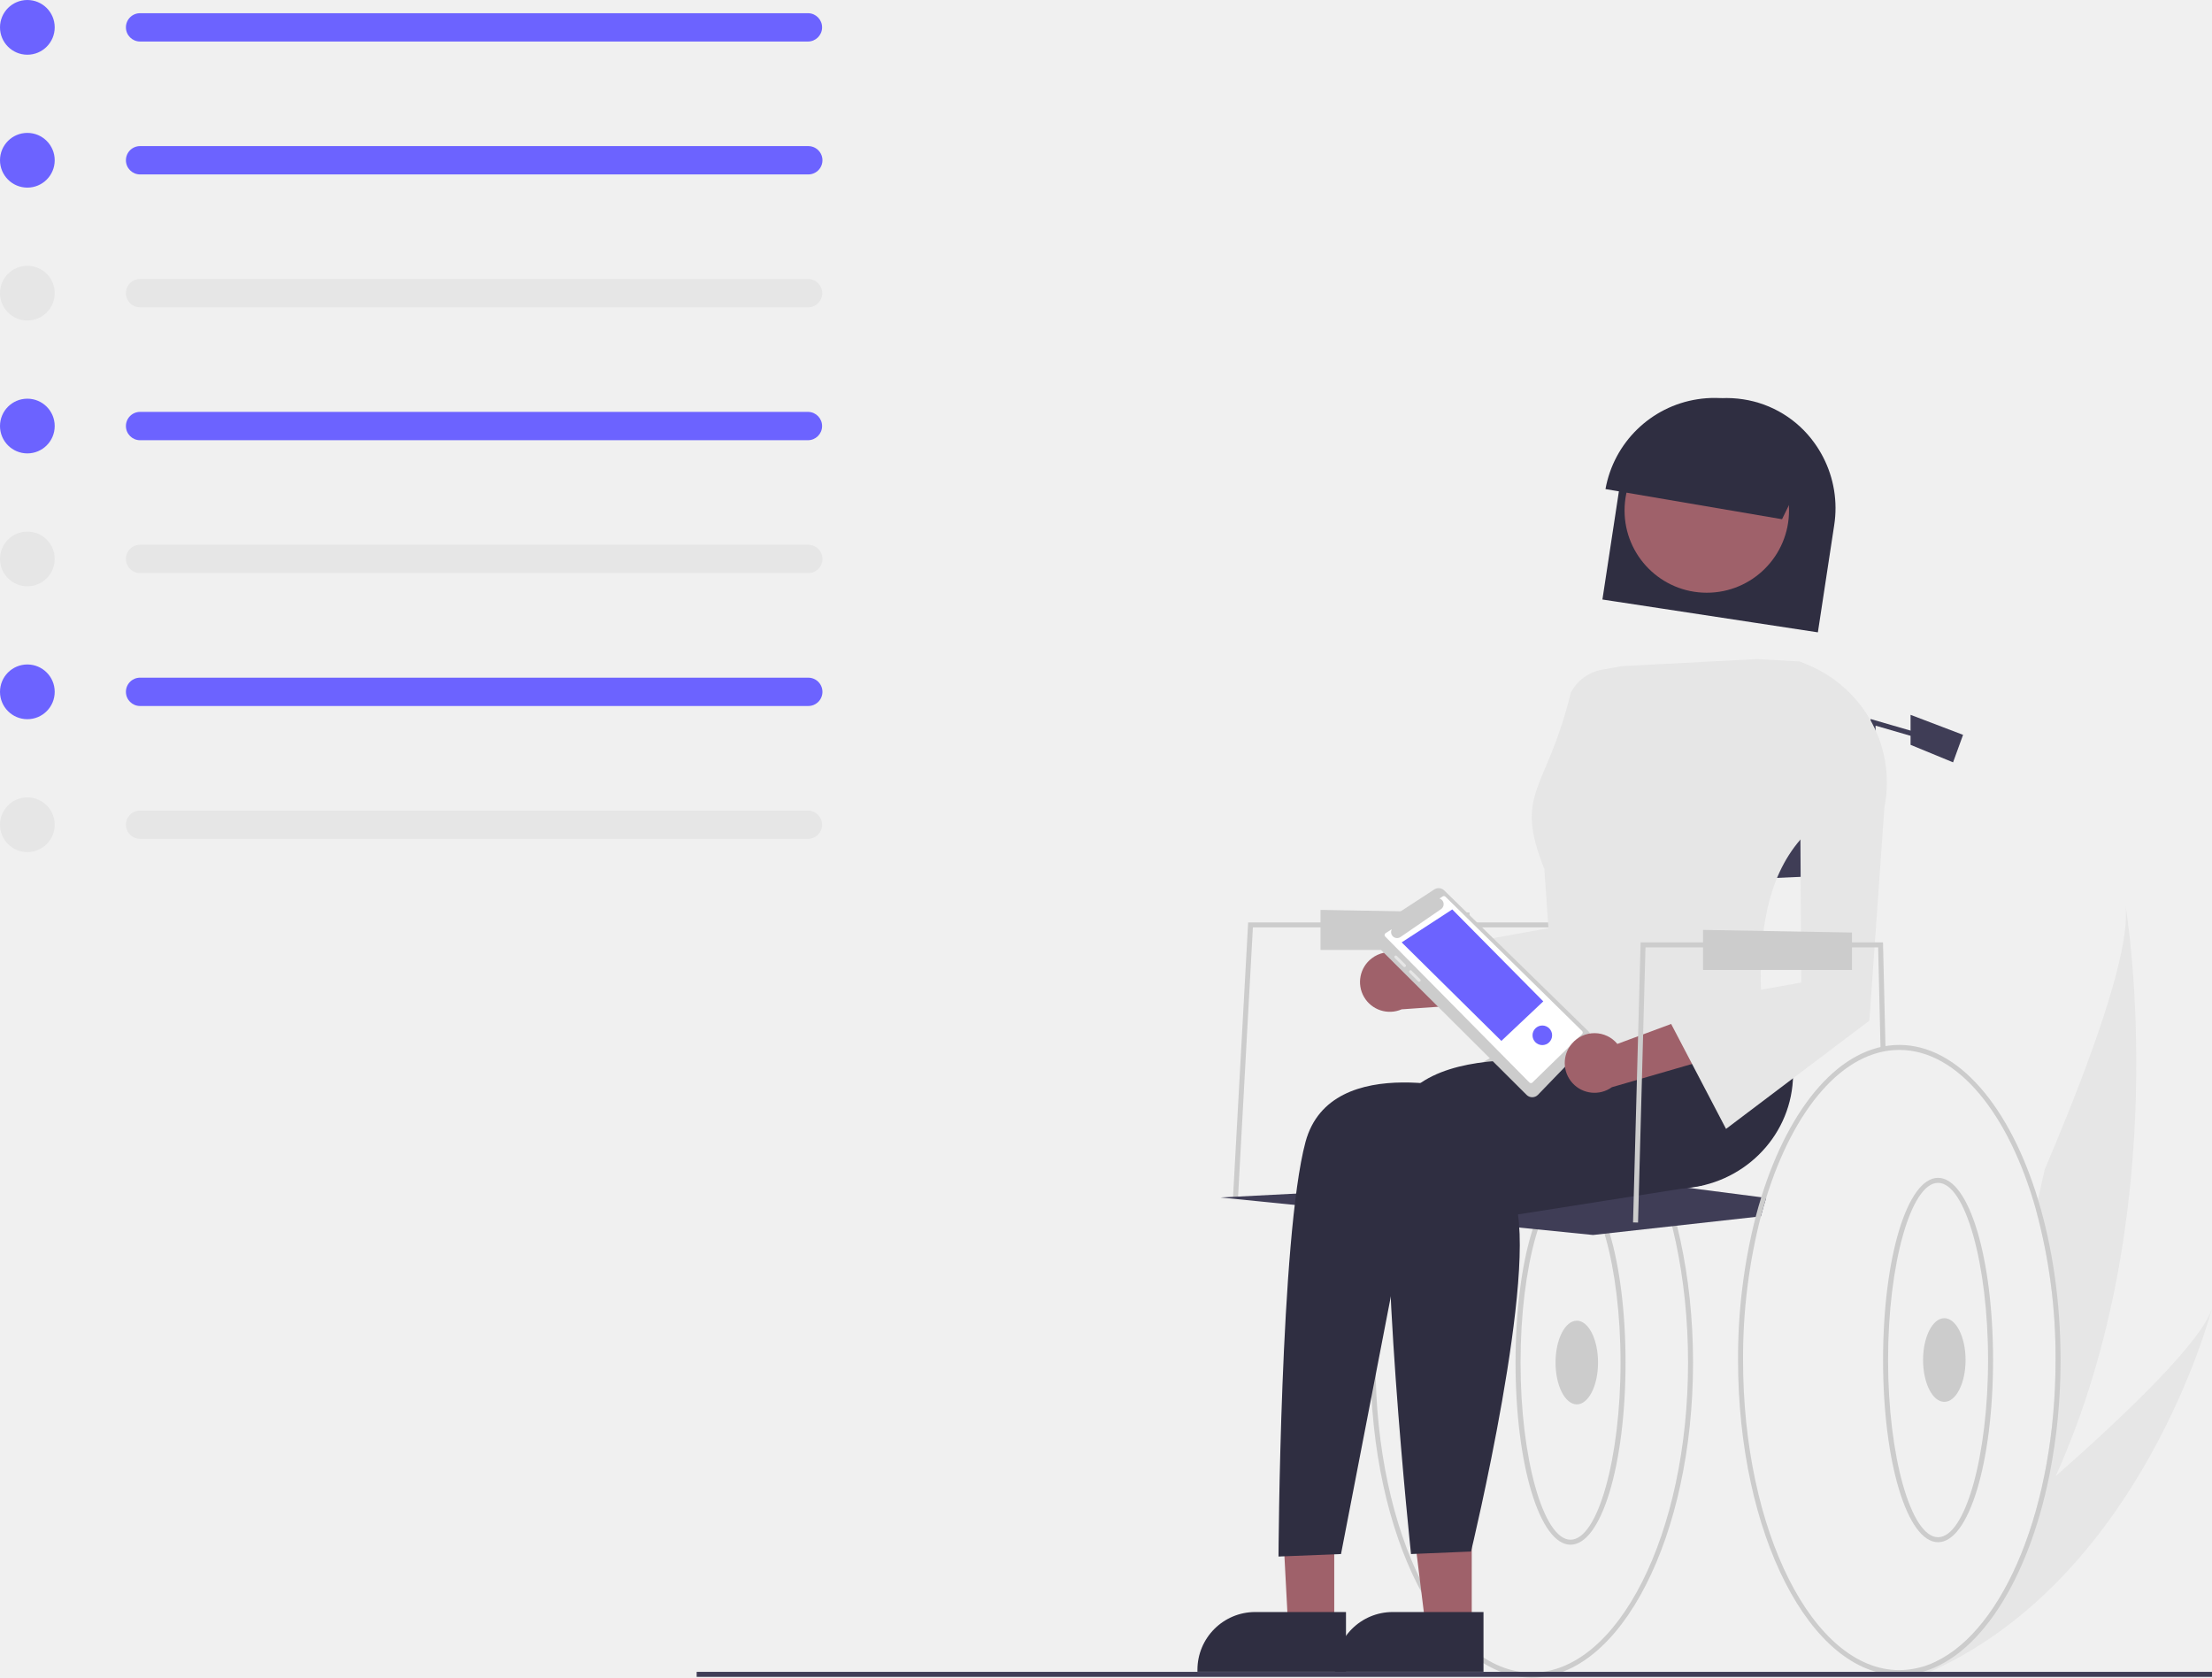
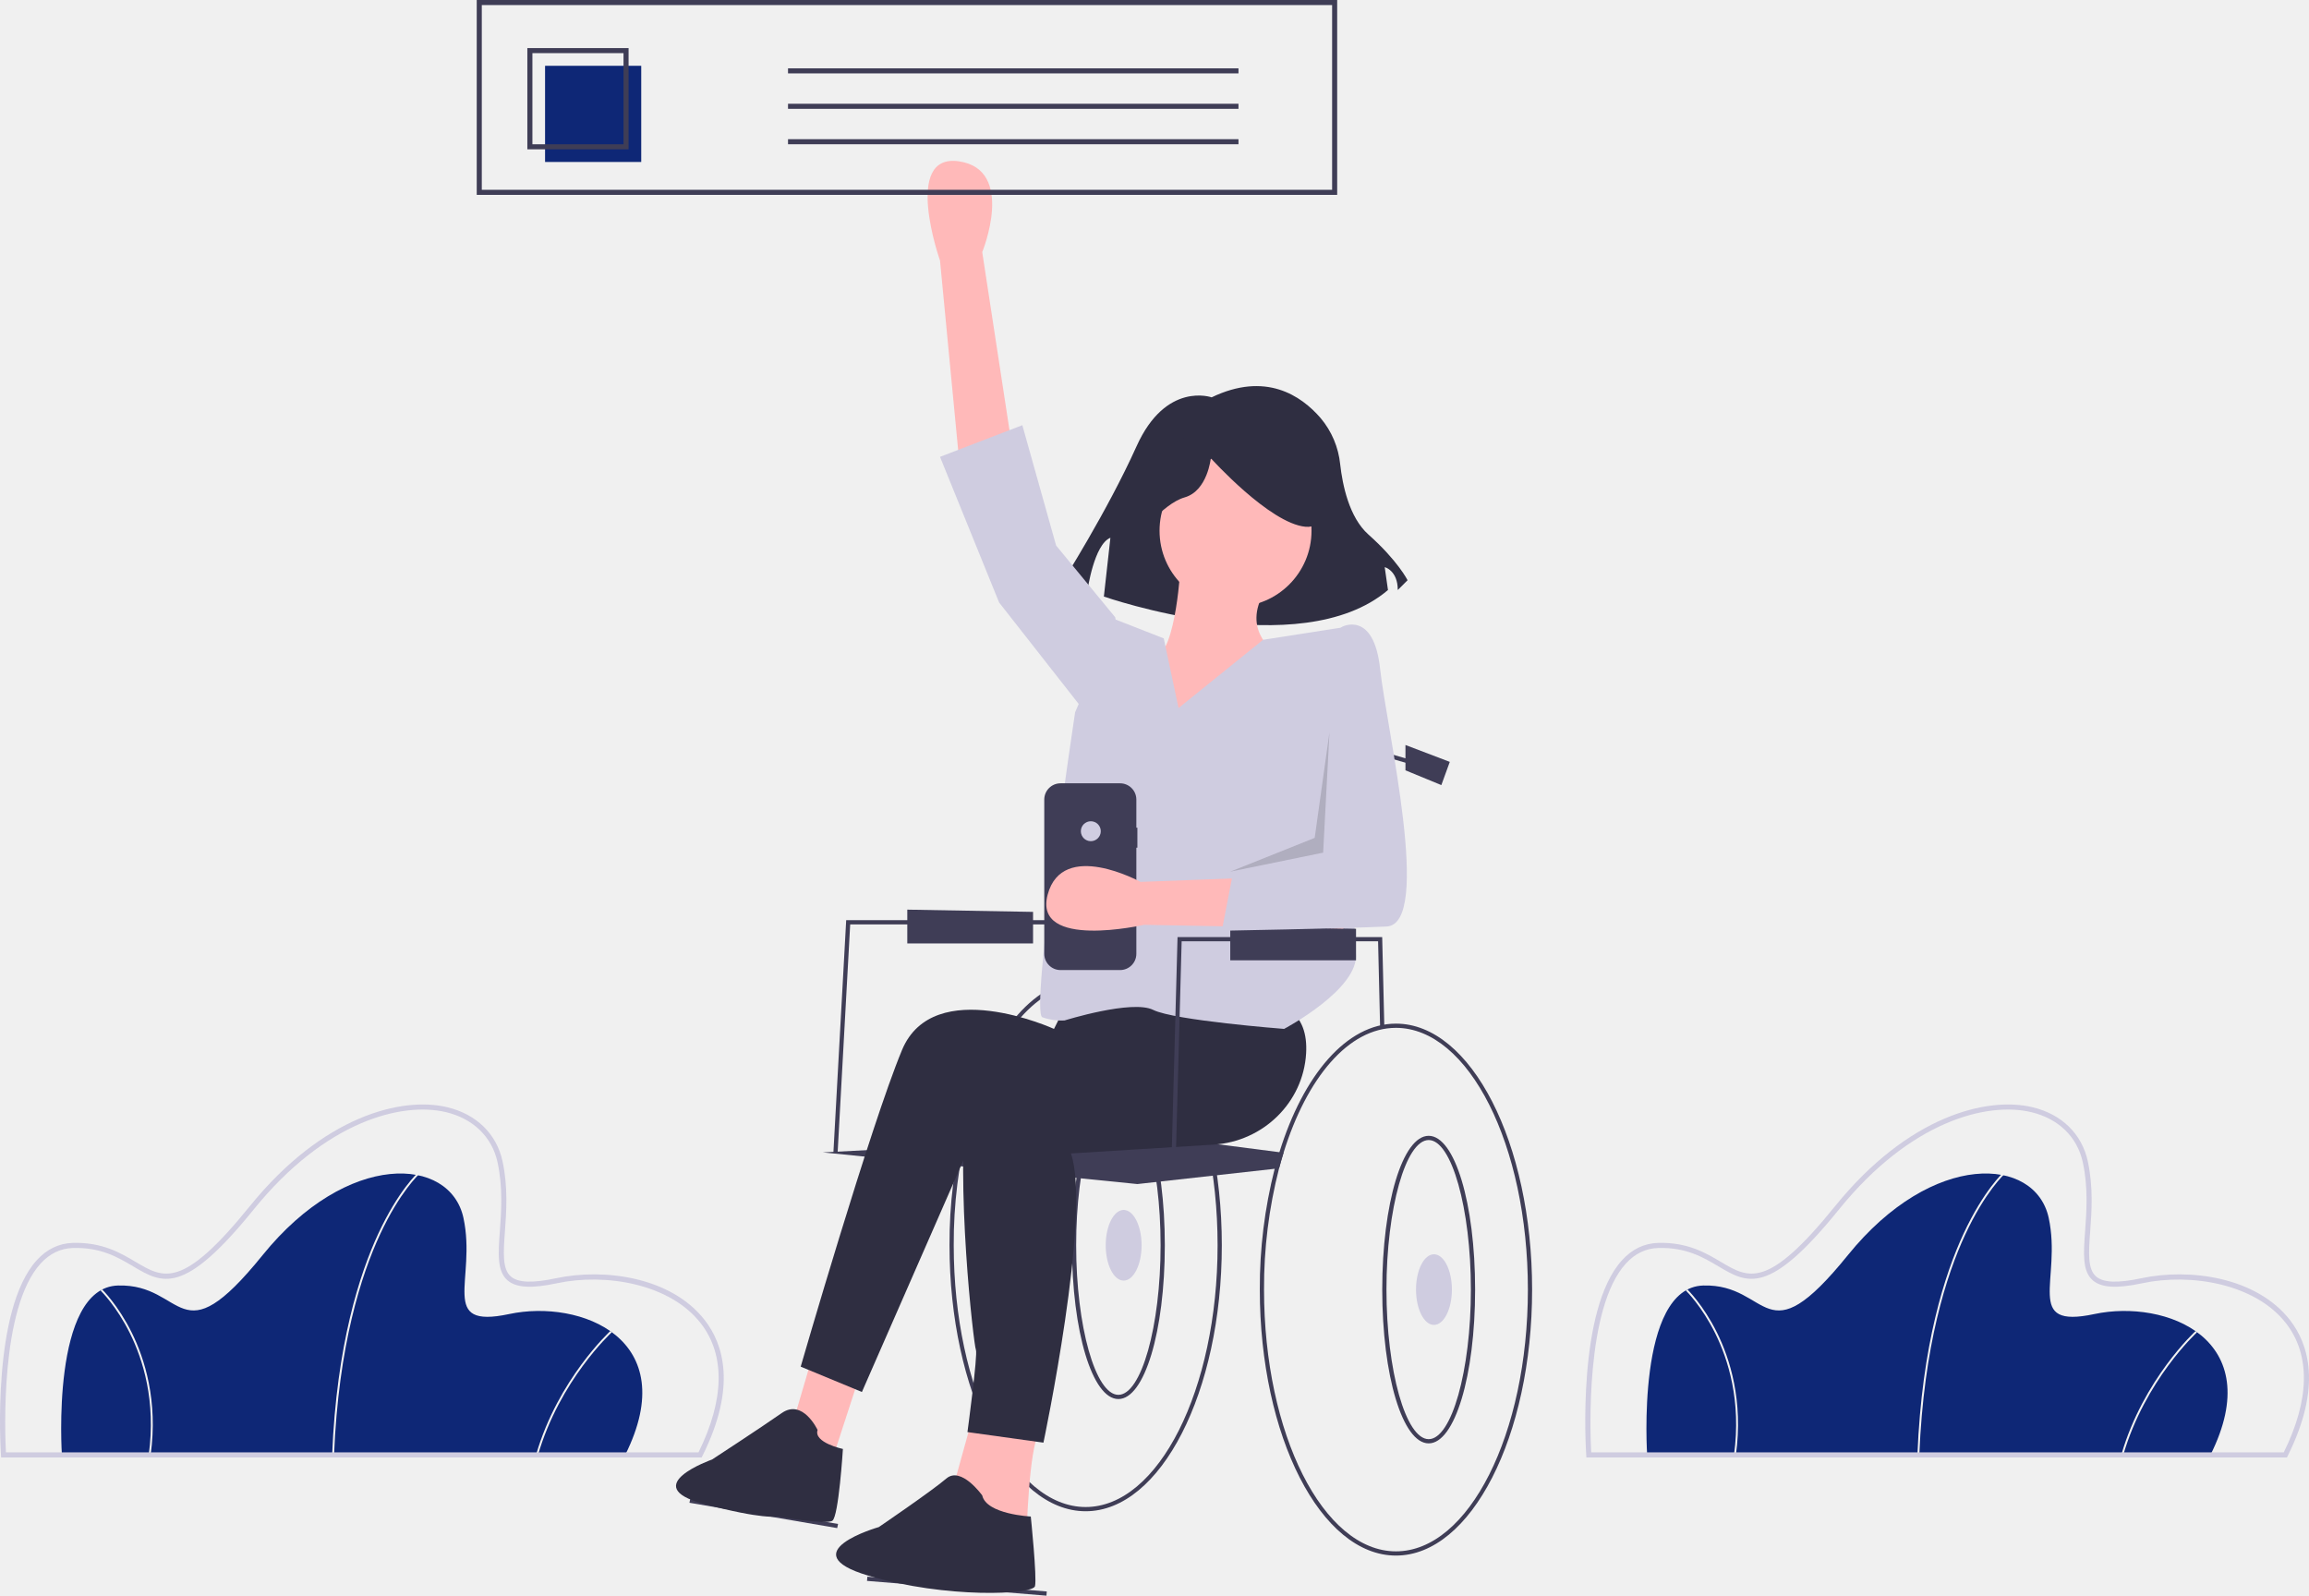
- <svg xmlns="http://www.w3.org/2000/svg" data-name="Layer 1" width="884.748" height="670.843" viewBox="0 0 884.748 670.843">
-   <path d="M706.332,497.765a11.844,11.844,0,0,1,17.723,3.967l41.661-5.995-9.318,19.788-38.134,2.659a11.908,11.908,0,0,1-11.933-20.42Z" transform="translate(-157.626 -114.5785)" fill="#9f616a" />
-   <circle id="e487db8f-4c3a-4358-81eb-d3bded3bc3da" data-name="Ellipse 457" cx="10.941" cy="10.941" r="10.941" fill="#6c63ff" />
-   <path id="befa8199-fde2-4595-b8af-7ec542e82337-569" data-name="Path 40" d="M213.656,119.855a5.665,5.665,0,0,0,0,11.331h267.08a5.666,5.666,0,0,0,.186-11.33h-.186Z" transform="translate(-157.626 -114.5785)" fill="#6c63ff" />
-   <circle id="a758fd92-4e85-4c79-add3-fb6fc696c09d" data-name="Ellipse 458" cx="10.941" cy="64.083" r="10.941" fill="#6c63ff" />
-   <path id="a37a06f1-eaa9-4a01-b953-86cff9fa81d3-570" data-name="Path 40-2" d="M213.656,172.997a5.665,5.665,0,1,0,0,11.331h267.08a5.666,5.666,0,1,0,.289-11.328q-.052-.001-.103-.002h-.186Z" transform="translate(-157.626 -114.5785)" fill="#6c63ff" />
-   <circle id="ac0f1b1c-068a-4871-a338-e6ba48051488" data-name="Ellipse 459" cx="10.941" cy="117.224" r="10.941" fill="#e6e6e6" />
-   <path id="a4850c8e-a5f0-41e0-b9ec-5f0f83856b1d-571" data-name="Path 40-3" d="M213.656,226.138a5.665,5.665,0,1,0,0,11.331h267.08a5.666,5.666,0,0,0,.289-11.328q-.052-.001-.103-.002h-.186Z" transform="translate(-157.626 -114.5785)" fill="#e6e6e6" />
-   <circle id="a638f8ef-e148-4354-9dc8-e1896d8f3096" data-name="Ellipse 460" cx="10.941" cy="170.365" r="10.941" fill="#6c63ff" />
-   <path id="a7ff1bb5-53b2-44dc-85c4-b215571fc2ba-572" data-name="Path 40-4" d="M213.656,279.282a5.665,5.665,0,0,0,0,11.331h267.08a5.666,5.666,0,0,0,.186-11.33h-.186Z" transform="translate(-157.626 -114.5785)" fill="#6c63ff" />
-   <circle id="a897c583-e65f-4254-a57a-bb73aaaf39d3" data-name="Ellipse 461" cx="10.941" cy="223.507" r="10.941" fill="#e6e6e6" />
-   <path id="b2eca06a-e605-4d26-a472-95d7e229fe7d-573" data-name="Path 40-5" d="M213.656,332.421a5.665,5.665,0,1,0,0,11.331h267.08a5.666,5.666,0,1,0,.291-11.328q-.052-.001-.105-.002h-.186Z" transform="translate(-157.626 -114.5785)" fill="#e6e6e6" />
-   <circle id="fdd2d72e-2338-4227-921c-6caaa64befe0" data-name="Ellipse 462" cx="10.941" cy="276.648" r="10.941" fill="#6c63ff" />
-   <path id="ba09c572-37b1-4e69-a482-664e89555f7a-574" data-name="Path 40-6" d="M213.656,385.562a5.665,5.665,0,0,0,0,11.331h267.08a5.666,5.666,0,1,0,.291-11.328q-.052-.001-.105-.002h-.186Z" transform="translate(-157.626 -114.5785)" fill="#6c63ff" />
-   <circle id="a8736793-bc89-415c-8e2a-39abf3ac3501" data-name="Ellipse 463" cx="10.941" cy="329.79" r="10.941" fill="#e6e6e6" />
-   <path id="a2a8de98-be9e-4460-8a9d-e7919d941cd6-575" data-name="Path 40-7" d="M213.656,438.704a5.665,5.665,0,1,0,0,11.331h267.08a5.666,5.666,0,0,0,.186-11.33h-.186Z" transform="translate(-157.626 -114.5785)" fill="#e6e6e6" />
-   <path id="f46f374a-d96c-4b13-8ac2-d4e65a9f3323-576" data-name="Path 2291" d="M1042.344,637.808c-1.26,4.76-28.02,102.9-106.65,142.4q-4.92,2.475-10.13,4.63l-.82-1.25-.96-1.46,1.32.29a6.006,6.006,0,0,0,6.77-3.4c27.46-13.06,47.93-62.18,47.93-120.6a224.327,224.327,0,0,0-7.88-60.21l.87-3.96,2.64-11.96c3.05-7.2,6-14.28,8.78-21.19,15.11-37.58,25.4-69.87,23.55-84.64.94,5.76,19.42,123.28-27.92,228.41C1009.514,678.699,1038.374,650.729,1042.344,637.808Z" transform="translate(-157.626 -114.5785)" fill="#e6e6e6" />
-   <path id="e647250d-3047-4512-a638-782849942d51-577" data-name="Path 2292" d="M770.306,533.422c-23.39,0-43.9,24.43-55.21,60.91-.8,2.56-1.55,5.19-2.25,7.86a227.642,227.642,0,0,0-7.04,57.23c0,69.48,28.93,126,64.5,126s64.5-56.52,64.5-126S805.876,533.422,770.306,533.422Zm0,250c-34.46,0-62.5-55.63-62.5-124a226.361,226.361,0,0,1,7.13-57.46q.99-3.765,2.12-7.38c11.01-35.47,30.76-59.16,53.25-59.16,34.46,0,62.5,55.63,62.5,124S804.766,783.422,770.306,783.422Z" transform="translate(-157.626 -114.5785)" fill="#ccc" />
-   <path id="b6e0ee78-0fc9-4fd9-a6a7-4c72f1af04f6-578" data-name="Path 2293" d="M785.806,732.272c-12.337,0-22-32-22-72.851s9.663-72.851,22-72.851,22,32,22,72.851S798.143,732.272,785.806,732.272Zm0-143.7c-10.841,0-20,32.445-20,70.851s9.159,70.851,20,70.851,20-32.445,20-70.851-9.159-70.852-20-70.852Z" transform="translate(-157.626 -114.5785)" fill="#ccc" />
-   <polygon points="588.665 650.627 570.238 650.626 561.471 579.549 588.668 579.55 588.665 650.627" fill="#9f616a" />
-   <path d="M750.99,783.068l-59.418-.002v-.752a23.128,23.128,0,0,1,23.127-23.127h.001l36.29.001Z" transform="translate(-157.626 -114.5785)" fill="#2f2e41" />
-   <polygon points="533.665 650.627 515.238 650.626 512.374 596.421 533.667 596.422 533.665 650.627" fill="#9f616a" />
-   <path d="M695.99,783.068l-59.418-.002v-.752a23.128,23.128,0,0,1,23.127-23.127h.001l36.29.001Z" transform="translate(-157.626 -114.5785)" fill="#2f2e41" />
-   <ellipse id="b1b1c9f4-d54e-4592-9c63-445df23f17cb" data-name="Ellipse 464" cx="630.68" cy="544.842" rx="8.5" ry="16.732" fill="#ccc" />
-   <path id="f44e941a-b66c-4d88-a721-24b51d5ad9fd-579" data-name="Path 2294" d="M784.34,410.421l122.466-.5v53.973l-122.466,5.527Z" transform="translate(-157.626 -114.5785)" fill="#3f3d56" />
-   <path id="b58f069a-d623-47b5-892e-f9ab7808a08c-580" data-name="Path 2295" d="M652.804,593.479l-2-.109,6.052-109.946h123.95v2H658.753Z" transform="translate(-157.626 -114.5785)" fill="#ccc" />
-   <path id="e22ea18d-f293-4a33-a73b-ed60e8421477-581" data-name="Path 2298" d="M864.056,593.582q-1.125,3.615-2.12,7.38l-2.09.23-65.04,7.23-149-15,155-8,61.29,7.91Z" transform="translate(-157.626 -114.5785)" fill="#3f3d56" />
-   <path id="a6699402-999b-4e6e-ad90-ab978138004c-582" data-name="Path 2301" d="M753.517,541.315l-3.648,10.569s-59.913-18.314-70.071,19.34S669,737,669,737l25-1,24.873-128.58,119.566-18.815-3.814-67.078Z" transform="translate(-157.626 -114.5785)" fill="#2f2e41" />
-   <path id="a235f650-5062-4012-8f3a-261ad2de0917-583" data-name="Path 2302" d="M802.306,541.922s-82-17-88,24S722,736,722,736l24-1s27.306-113.078,17.306-141.078l67.66-4.185c23.356-1.445,42.436-19.894,43.779-43.256.514-8.943-1.724-17.059-9.439-21.559-24-14-68-14-68-14Z" transform="translate(-157.626 -114.5785)" fill="#2f2e41" />
-   <path id="f2afbaa9-bfb8-4b72-b445-b392cea48dff-584" data-name="Path 2305" d="M907.806,478.421h-2v-76.331l32.28,9.371-.56,1.918-29.721-8.629Z" transform="translate(-157.626 -114.5785)" fill="#3f3d56" />
-   <path id="f343b9ef-6bce-40be-9e20-7f308a058c8b-585" data-name="Path 2306" d="M972.794,594.249c-11.25-36.99-31.91-61.83-55.49-61.83-23.39,0-43.9,24.43-55.21,60.91-.8,2.56-1.55,5.19-2.25,7.86a227.699,227.699,0,0,0-7.04,57.23c0,69.48,28.93,126,64.5,126a33.793,33.793,0,0,0,7.435-.829c23.995-5.4,44.015-36.611,52.585-79.011a234.11,234.11,0,0,0,4.48-46.16C981.8,634.999,978.514,613.049,972.794,594.249Zm-40.92,184.77a33.774,33.774,0,0,1-14.57,3.4c-34.46,0-62.5-55.63-62.5-124a226.784,226.784,0,0,1,7.13-57.46q.99-3.765,2.12-7.38c11.01-35.47,30.76-59.16,53.25-59.16,23.45,0,43.93,25.77,54.62,63.79a224.325,224.325,0,0,1,7.88,60.21C979.8,716.839,959.334,765.959,931.874,779.019Z" transform="translate(-157.626 -114.5785)" fill="#ccc" />
-   <path id="a505ea39-30ac-48ca-ba3a-e75ccd21a515-586" data-name="Path 2307" d="M932.806,731.272c-12.337,0-22-32-22-72.851s9.663-72.851,22-72.851,22,32,22,72.851S945.143,731.272,932.806,731.272Zm0-143.7c-10.841,0-20,32.445-20,70.851s9.159,70.851,20,70.851,20-32.445,20-70.851-9.159-70.852-20-70.852Z" transform="translate(-157.626 -114.5785)" fill="#ccc" />
-   <ellipse id="f03d9ad0-0c0f-41ab-80cb-93d2547a3abd" data-name="Ellipse 465" cx="777.68" cy="543.842" rx="8.5" ry="16.732" fill="#ccc" />
-   <path id="a8e6080c-61c5-4f01-aa67-7aa96f625933-587" data-name="Path 2308" d="M921.806,400.421l21,8-4,11-17-7Z" transform="translate(-157.626 -114.5785)" fill="#3f3d56" />
-   <path id="a2eee96a-6a4b-41e9-a0b3-a910f08ccb6d-588" data-name="Path 2309" d="M685.806,478.421v16h59.581v-14.942Z" transform="translate(-157.626 -114.5785)" fill="#ccc" />
-   <path id="b17f412c-8414-4216-b478-6b435b114bf1-589" data-name="Path 2311" d="M832.714,398.859a68.144,68.144,0,0,1-1.34,13.14l-5.99,85.17-60.21,17.35-17.76,5.12-.81-4.72-3.03-17.57-.94-5.44,21.17-3.81,34.32-6.18,8.09-98.97s24.235.248,24.91,2.88a51.97,51.97,0,0,1,1.59,13.03Z" transform="translate(-157.626 -114.5785)" fill="#e6e6e6" />
-   <path id="eea5ba4a-1a26-4f35-9e5a-0b080053be04-590" data-name="Path 2312" d="M886.824,297.359a43.92,43.92,0,0,0-3.47-5.65,42.947,42.947,0,0,0-28.52-17.46,44.444,44.444,0,0,0-8.73-.46c-20,.96-37.12,15.69-40.84,36.52-.04.26-.08.5-.12.75l-.06.39-6.53,42.86,4.59.7,17.93,2.73,37.47,5.71,26.19,3.99,6.53-42.86a44.363,44.363,0,0,0-4.44-27.22Z" transform="translate(-157.626 -114.5785)" fill="#2f2e41" />
-   <circle id="ab090656-7648-45ea-8708-e37f087545f2" data-name="Ellipse 466" cx="682.677" cy="204.125" r="32.892" fill="#9f616a" />
-   <path id="a425a037-4ce3-4f59-8323-6397659becfd-591" data-name="Path 2314" d="M879.914,380.189l-1.29,69.12c-.3.33-.6.66-.88,1-13.68,15.79-16.34,38.31-15.79,60.04.05,2.4.15,4.79.28,7.16-10.03,4.42-20.54,9.04-30.98,12.66-2.05.71-4.09,1.39-6.12,2.01-16.84,5.18-33.18,7.18-46.63,1a38.921,38.921,0,0,1-12.86-9.59l-.47-9.07,12.166-23.384-2-29C762.976,430.886,776,432,785.924,391.518a17.612,17.612,0,0,1,12.44-9.14l7.85-1.43,54.14-2.821,16.97.951Z" transform="translate(-157.626 -114.5785)" fill="#e6e6e6" />
-   <path id="a05937e9-e548-4ea7-a2f8-3fd8429d5ba2-592" data-name="Path 2315" d="M882.554,297.39l-12.154,24.808-70.618-12.046a44.275,44.275,0,0,1,82.773-12.762Z" transform="translate(-157.626 -114.5785)" fill="#2f2e41" />
-   <path id="b94b87bb-a7a5-4983-8e36-464048415619-593" data-name="Path 2316" d="M735.277,470.636a3.173,3.173,0,0,0-3.971-.391l-24.259,15.8a3.191,3.191,0,0,0-.51,4.935l61.694,61.427a3.191,3.191,0,0,0,4.513-.009l.034-.035,20.218-20.925a3.2,3.2,0,0,0-.065-4.5Z" transform="translate(-157.626 -114.5785)" fill="#ccc" />
-   <path id="bc604b2a-3847-42fd-870e-92d398356424-594" data-name="Path 2317" d="M711.825,487.736l2.511-1.6a2.392,2.392,0,0,0,3.443,3.141l16.246-11.169a2.391,2.391,0,0,0-.632-4.25l1.293-.825a.87.87,0,0,1,1.087.122l54.654,53.71a.87.87,0,0,1-.007,1.23l-.015.015-19.849,19.34a.87.87,0,0,1-1.211-.017l-57.666-58.351a.87.87,0,0,1,.146-1.35Z" transform="translate(-157.626 -114.5785)" fill="#fff" />
-   <path id="ac762fa2-90bb-41d8-a885-991bc012af8f-595" data-name="Path 2318" d="M774.904,515.004l-16.766,15.808-39.879-39.4,20.239-13.174Z" transform="translate(-157.626 -114.5785)" fill="#6c63ff" />
-   <path id="e480653a-af79-4e16-8c94-accaff2ee601-596" data-name="Path 2319" d="M719.809,501.136a.581.581,0,0,0,0-.821l-3.487-3.487a.594.594,0,0,0-.821,0,.581.581,0,0,0,0,.821l3.487,3.487A.594.594,0,0,0,719.809,501.136Z" transform="translate(-157.626 -114.5785)" fill="#e6e6e6" />
-   <path id="a653f458-f153-4835-a375-e0a32b4db210-597" data-name="Path 2320" d="M725.684,506.19l-3.487-3.487a.581.581,0,0,0-.821.821h0l3.487,3.487a.581.581,0,0,0,.821-.821Z" transform="translate(-157.626 -114.5785)" fill="#e6e6e6" />
-   <circle id="ab42e678-7a46-401a-bb83-28a225d9adcf" data-name="Ellipse 467" cx="616.892" cy="413.994" r="3.917" fill="#6c63ff" />
-   <rect id="aebaa33f-6c3c-4439-83da-81dea445dad2" data-name="Rectangle 254" x="278.652" y="668.531" width="606.096" height="2" fill="#3f3d56" />
-   <path d="M786.373,531.881a11.844,11.844,0,0,1,18.161.14l39.46-14.647-4.935,21.308-36.715,10.642a11.908,11.908,0,0,1-15.971-17.444Z" transform="translate(-157.626 -114.5785)" fill="#9f616a" />
-   <path id="be70e64b-b2b4-45df-8b09-f0b4f9da8dca-598" data-name="Path 2322" d="M848,566l-25.407-48.566,55.495-9.981-.734-126.325v-2c24.509,8.424,39.003,32.977,33.98,58.401l-5.994,85.171Z" transform="translate(-157.626 -114.5785)" fill="#e6e6e6" />
-   <path id="ba347e27-d543-4baf-ab12-9b56e5d70732-599" data-name="Path 2324" d="M838.806,486.421v16h59.581v-14.942Z" transform="translate(-157.626 -114.5785)" fill="#ccc" />
-   <path id="bcd40c99-3e4f-4f1f-9eeb-690b177fe524-600" data-name="Path 2323" d="M909.807,534.455l-.968-41.034H815.78l-2.974,110.028-2-.055,3.027-111.973h96.94l.032.966,1,42Z" transform="translate(-157.626 -114.5785)" fill="#ccc" />
+ <svg xmlns="http://www.w3.org/2000/svg" data-name="Layer 1" width="1093.864" height="755.923" viewBox="0 0 1093.864 755.923">
+   <path d="M349.259,761.267H82.392s-5.409-79.339,26.597-80.24,28.4,35.162,68.52-14.425,88.805-46.882,95.116-17.581-12.171,52.742,21.638,45.53S376.757,706.271,349.259,761.267Z" transform="translate(-53.06788 -72.03831)" fill="#0e2776" />
+   <path d="M211.32,761.285l-.901-.036c2.101-52.236,13.041-85.798,21.848-104.755,9.563-20.583,18.778-28.916,18.87-28.998l.599.674c-.091.081-9.198,8.331-18.685,28.775C224.293,675.821,213.413,709.246,211.32,761.285Z" transform="translate(-53.06788 -72.03831)" fill="#f2f2f2" />
+   <path d="M307.906,761.393l-.865-.252c10.422-35.772,34.964-58.357,35.211-58.581l.606.667C342.613,703.45,318.254,725.875,307.906,761.393Z" transform="translate(-53.06788 -72.03831)" fill="#f2f2f2" />
+   <path d="M124.424,761.329l-.893-.124c3.536-25.501-2.851-45.287-8.832-57.394-6.476-13.109-13.865-20.269-13.939-20.34l.624-.651c.075.072,7.578,7.342,14.123,20.591C121.544,715.632,127.992,735.601,124.424,761.329Z" transform="translate(-53.06788 -72.03831)" fill="#f2f2f2" />
+   <path d="M385.478,762.473H53.608l-.077-1.124c-.191-2.797-4.424-68.764,16.95-92.301,4.778-5.262,10.534-8.024,17.107-8.209,13.933-.396,22.688,4.822,29.75,9.011,13.311,7.896,22.104,13.113,54.075-26.402,34.635-42.808,72.005-52.018,93.488-46.897,13.88,3.31,23.447,12.663,26.247,25.662,2.651,12.309,1.807,23.875,1.128,33.168-.726,9.943-1.3,17.797,2.784,21.357,3.409,2.97,10.214,3.24,21.413.85,22.78-4.86,54.565-.701,70.52,19.912,8.584,11.09,15.345,31.249-1.183,64.306ZM55.872,760.061H383.984c12.317-24.988,12.701-46.098,1.102-61.084-14.636-18.91-45.341-23.887-68.109-19.029-12.168,2.596-19.418,2.168-23.501-1.39-4.993-4.351-4.381-12.735-3.606-23.351.668-9.14,1.498-20.514-1.08-32.485-2.596-12.055-11.508-20.738-24.448-23.823-20.797-4.962-57.123,4.132-91.053,46.067-33.282,41.135-43.308,35.19-57.181,26.96-7.149-4.24-15.266-9.049-28.452-8.675-5.892.166-11.07,2.662-15.39,7.419C53.056,691.823,55.402,751.143,55.872,760.061Z" transform="translate(-53.06788 -72.03831)" fill="#cfcce0" />
+   <path d="M1100.259,761.267H833.392s-5.409-79.339,26.597-80.24,28.4,35.162,68.52-14.425,88.805-46.882,95.116-17.581-12.171,52.742,21.638,45.53S1127.757,706.271,1100.259,761.267Z" transform="translate(-53.06788 -72.03831)" fill="#0e2776" />
+   <path d="M962.32,761.285l-.901-.036c2.101-52.236,13.041-85.798,21.848-104.755,9.563-20.583,18.778-28.916,18.87-28.998l.599.674c-.091.081-9.198,8.331-18.685,28.775C975.293,675.821,964.413,709.246,962.32,761.285Z" transform="translate(-53.06788 -72.03831)" fill="#f2f2f2" />
+   <path d="M1058.906,761.393l-.865-.252c10.422-35.772,34.964-58.357,35.211-58.581l.606.667C1093.613,703.45,1069.254,725.875,1058.906,761.393Z" transform="translate(-53.06788 -72.03831)" fill="#f2f2f2" />
+   <path d="M875.424,761.329l-.893-.124c3.536-25.501-2.851-45.287-8.832-57.394-6.476-13.109-13.865-20.269-13.939-20.34l.624-.651c.075.072,7.578,7.342,14.123,20.591C872.544,715.632,878.992,735.601,875.424,761.329Z" transform="translate(-53.06788 -72.03831)" fill="#f2f2f2" />
+   <path d="M1136.477,762.473H804.608l-.077-1.124c-.191-2.797-4.424-68.764,16.95-92.301,4.778-5.262,10.534-8.024,17.107-8.209,13.933-.396,22.688,4.822,29.75,9.011,13.311,7.896,22.104,13.113,54.075-26.402,34.635-42.808,72.005-52.018,93.488-46.897,13.88,3.31,23.447,12.663,26.247,25.662,2.651,12.309,1.807,23.875,1.128,33.168-.726,9.943-1.3,17.797,2.784,21.357,3.409,2.97,10.214,3.24,21.413.85,22.78-4.86,54.565-.701,70.52,19.912,8.584,11.09,15.345,31.249-1.183,64.306Zm-329.605-2.412h328.112c12.317-24.988,12.701-46.098,1.102-61.084-14.636-18.91-45.341-23.887-68.109-19.029-12.168,2.596-19.418,2.168-23.501-1.39-4.993-4.351-4.381-12.735-3.606-23.351.668-9.14,1.498-20.514-1.08-32.485-2.596-12.055-11.508-20.738-24.448-23.823-20.797-4.962-57.123,4.132-91.053,46.067-33.282,41.135-43.308,35.19-57.181,26.96-7.149-4.24-15.266-9.049-28.452-8.675-5.892.166-11.07,2.662-15.39,7.419C804.056,691.823,806.402,751.143,806.872,760.061Z" transform="translate(-53.06788 -72.03831)" fill="#cfcce0" />
+   <path d="M567.389,535.965c-23.39,0-43.9,24.43-55.21,60.91-.8,2.56-1.55,5.19-2.25,7.86a227.65,227.65,0,0,0-7.04,57.23c0,69.48,28.93,126,64.5,126s64.5-56.52,64.5-126S602.959,535.965,567.389,535.965Zm0,250c-34.46,0-62.5-55.63-62.5-124a226.358,226.358,0,0,1,7.13-57.46q.99-3.765,2.12-7.38c11.01-35.47,30.76-59.16,53.25-59.16,34.46,0,62.5,55.63,62.5,124S601.849,785.965,567.389,785.965Z" transform="translate(-53.06788 -72.03831)" fill="#3f3d56" />
+   <path d="M582.889,734.815c-12.337,0-22-32-22-72.851s9.663-72.851,22-72.851,22,32,22,72.851S595.226,734.815,582.889,734.815Zm0-143.701c-10.841,0-20,32.445-20,70.851s9.159,70.851,20,70.851,20-32.445,20-70.851S593.73,591.114,582.889,591.114Z" transform="translate(-53.06788 -72.03831)" fill="#3f3d56" />
+   <ellipse cx="532.321" cy="589.926" rx="8.5" ry="16.732" fill="#cfcce0" />
+   <polygon points="513.821 362.926 650.821 362.426 650.821 416.399 513.821 421.926 513.821 362.926" fill="#3f3d56" />
+   <polygon points="396.819 545.981 394.823 545.872 400.875 435.926 524.821 435.926 524.821 437.926 402.768 437.926 396.819 545.981" fill="#3f3d56" />
+   <polygon points="396.614 723.905 326.614 711.905 327.029 709.948 397.029 721.948 396.614 723.905" fill="#3f3d56" />
+   <rect x="505.389" y="780.821" width="2.001" height="85.288" transform="translate(-408.927 1188.521) rotate(-85.29215)" fill="#3f3d56" />
+   <path d="M661.139,618.125q-1.125,3.615-2.12,7.38l-2.09.23-65.04,7.23-149-15,155-8,61.29,7.91Z" transform="translate(-53.06788 -72.03831)" fill="#3f3d56" />
+   <path d="M627.068,260.274s-21.658-7.735-35.581,23.205-35.581,64.975-35.581,64.975l12.376,3.094s3.094-21.658,10.829-24.752l-3.094,27.846s92.821,32.487,134.591-3.094l-1.547-10.829s6.188,1.547,6.188,10.829l4.641-4.641s-4.641-9.282-18.564-21.658c-9.139-8.123-12.279-23.577-13.358-33.24a40.224,40.224,0,0,0-9.261-21.905C669.453,259.381,652.594,247.983,627.068,260.274Z" transform="translate(-53.06788 -72.03831)" fill="#2f2e41" />
+   <path d="M507.389,289.465l-9-94s-18-51,9-47,11,43,11,43l15,98Z" transform="translate(-53.06788 -72.03831)" fill="#ffb9b9" />
+   <polygon points="384.321 644.426 374.321 678.426 393.321 694.426 407.321 651.426 384.321 644.426" fill="#ffb9b9" />
+   <path d="M514.389,741.465l-10,36,35,22s1-41,6-49Z" transform="translate(-53.06788 -72.03831)" fill="#ffb9b9" />
+   <path d="M557.389,549.465l-5,10s-57-26-72,10-48,150-48,150l29,12,53-121,121-3,5-67Z" transform="translate(-53.06788 -72.03831)" fill="#2f2e41" />
+   <path d="M599.389,566.465s-82-17-88,24,3,119,4,121-4,39-4,39l36,5s23-109,13-137l67.66-4.185c23.356-1.445,42.436-19.894,43.779-43.256.514-8.943-1.724-17.059-9.439-21.559-24-14-68-14-68-14Z" transform="translate(-53.06788 -72.03831)" fill="#2f2e41" />
+   <path d="M440.389,749.465s-7-15-17-8-33,22-33,22-35.579,12.528-4,21c28.089,7.535,35,6,35,6s23,4,26,2,5-34,5-34S438.389,755.465,440.389,749.465Z" transform="translate(-53.06788 -72.03831)" fill="#2f2e41" />
+   <path d="M518.389,780.465s-10-14-17-8-32,23-32,23-42,12-5,23,78,9,79,5-2-33-2-33S520.389,789.465,518.389,780.465Z" transform="translate(-53.06788 -72.03831)" fill="#2f2e41" />
+   <circle cx="585.321" cy="251.426" r="36" fill="#ffb9b9" />
+   <path d="M612.389,339.465s-2,41-12,44-38,36-25,46,88,3,88,3l-7-52s-16-11-3-30Z" transform="translate(-53.06788 -72.03831)" fill="#ffb9b9" />
+   <path d="M611.389,407.465l-7-33-23-9-19,44s-21.5,142.5-15.5,144.5a27.042,27.042,0,0,0,10.5,1.5s32-10,42-5,62,9,62,9,36-19,34-36,0-112,0-112l-4.5-42.5-39.457,6.172Z" transform="translate(-53.06788 -72.03831)" fill="#cfcce0" />
+   <polygon points="529.321 298.426 528.321 292.426 500.321 258.426 484.321 201.426 445.321 216.426 473.321 285.426 513.321 336.426 529.321 298.426" fill="#cfcce0" />
+   <path d="M591.095,327.77s12.376-17.017,23.205-20.111,12.376-18.564,12.376-18.564,27.846,30.94,44.864,32.487,1.547-37.129,1.547-37.129l-30.94-7.735-29.393,3.094-23.205,15.47Z" transform="translate(-53.06788 -72.03831)" fill="#2f2e41" />
+   <polygon points="653.822 486.96 652.854 445.926 559.795 445.926 556.821 555.954 554.821 555.899 557.848 443.926 654.788 443.926 654.82 444.892 655.82 486.892 653.822 486.96" fill="#3f3d56" />
+   <polygon points="651.821 430.926 649.821 430.926 649.821 354.595 682.101 363.966 681.542 365.887 651.821 357.258 651.821 430.926" fill="#3f3d56" />
+   <path d="M714.389,556.965c-23.39,0-43.9,24.43-55.21,60.91-.8,2.56-1.55,5.19-2.25,7.86a227.65,227.65,0,0,0-7.04,57.23c0,69.48,28.93,126,64.5,126s64.5-56.52,64.5-126S749.959,556.965,714.389,556.965Zm0,250c-34.46,0-62.5-55.63-62.5-124a226.358,226.358,0,0,1,7.13-57.46q.99-3.765,2.12-7.38c11.01-35.47,30.76-59.16,53.25-59.16,34.46,0,62.5,55.63,62.5,124S748.849,806.965,714.389,806.965Z" transform="translate(-53.06788 -72.03831)" fill="#3f3d56" />
+   <path d="M729.889,755.815c-12.337,0-22-32-22-72.851s9.663-72.851,22-72.851,22,32,22,72.851S742.226,755.815,729.889,755.815Zm0-143.701c-10.841,0-20,32.445-20,70.851s9.159,70.851,20,70.851,20-32.445,20-70.851S740.73,612.114,729.889,612.114Z" transform="translate(-53.06788 -72.03831)" fill="#3f3d56" />
+   <ellipse cx="679.321" cy="610.926" rx="8.5" ry="16.732" fill="#cfcce0" />
+   <polygon points="665.821 352.926 686.821 360.926 682.821 371.926 665.821 364.926 665.821 352.926" fill="#3f3d56" />
+   <polygon points="582.821 438.926 582.821 454.926 642.402 454.926 642.402 439.989 582.821 438.926" fill="#3f3d56" />
+   <polygon points="429.821 430.926 429.821 446.926 489.402 446.926 489.402 431.989 429.821 430.926" fill="#3f3d56" />
+   <path d="M686.541,164.353H278.917v-92.315H686.541ZM281.314,161.956h402.829V74.436H281.314Z" transform="translate(-53.06788 -72.03831)" fill="#3f3d56" />
+   <rect x="258.219" y="31.171" width="45.558" height="45.558" fill="#0e2776" />
+   <path d="M350.85,142.773H302.895V94.817h47.956Zm-45.558-2.398h43.16V97.215H305.292Z" transform="translate(-53.06788 -72.03831)" fill="#3f3d56" />
+   <rect x="373.313" y="32.37" width="213.403" height="2.398" fill="#3f3d56" />
+   <rect x="373.313" y="49.155" width="213.403" height="2.398" fill="#3f3d56" />
+   <rect x="373.313" y="65.939" width="213.403" height="2.398" fill="#3f3d56" />
+   <path d="M591.889,464.142h-.486v-13.316a7.707,7.707,0,0,0-7.707-7.707H555.484a7.707,7.707,0,0,0-7.707,7.707v73.053a7.707,7.707,0,0,0,7.707,7.707H583.696a7.707,7.707,0,0,0,7.707-7.707v-50.258h.486Z" transform="translate(-53.06788 -72.03831)" fill="#3f3d56" />
+   <circle cx="516.765" cy="393.774" r="4.721" fill="#d0cde1" />
+   <path d="M689.468,511.928l-94.413-1.776s-52.72,12.068-45.667-14.3,43.974-6.026,43.974-6.026l99.071-3.729Z" transform="translate(-53.06788 -72.03831)" fill="#ffb9b9" />
+   <path d="M679.889,375.965l9-7s15-8,18,20,25,121,3,122-78,2-78,2l6-31,46-3Z" transform="translate(-53.06788 -72.03831)" fill="#cfcce0" />
+   <polygon points="629.821 346.926 626.821 403.926 582.821 412.926 622.821 396.926 629.821 346.926" opacity="0.15" />
</svg>
